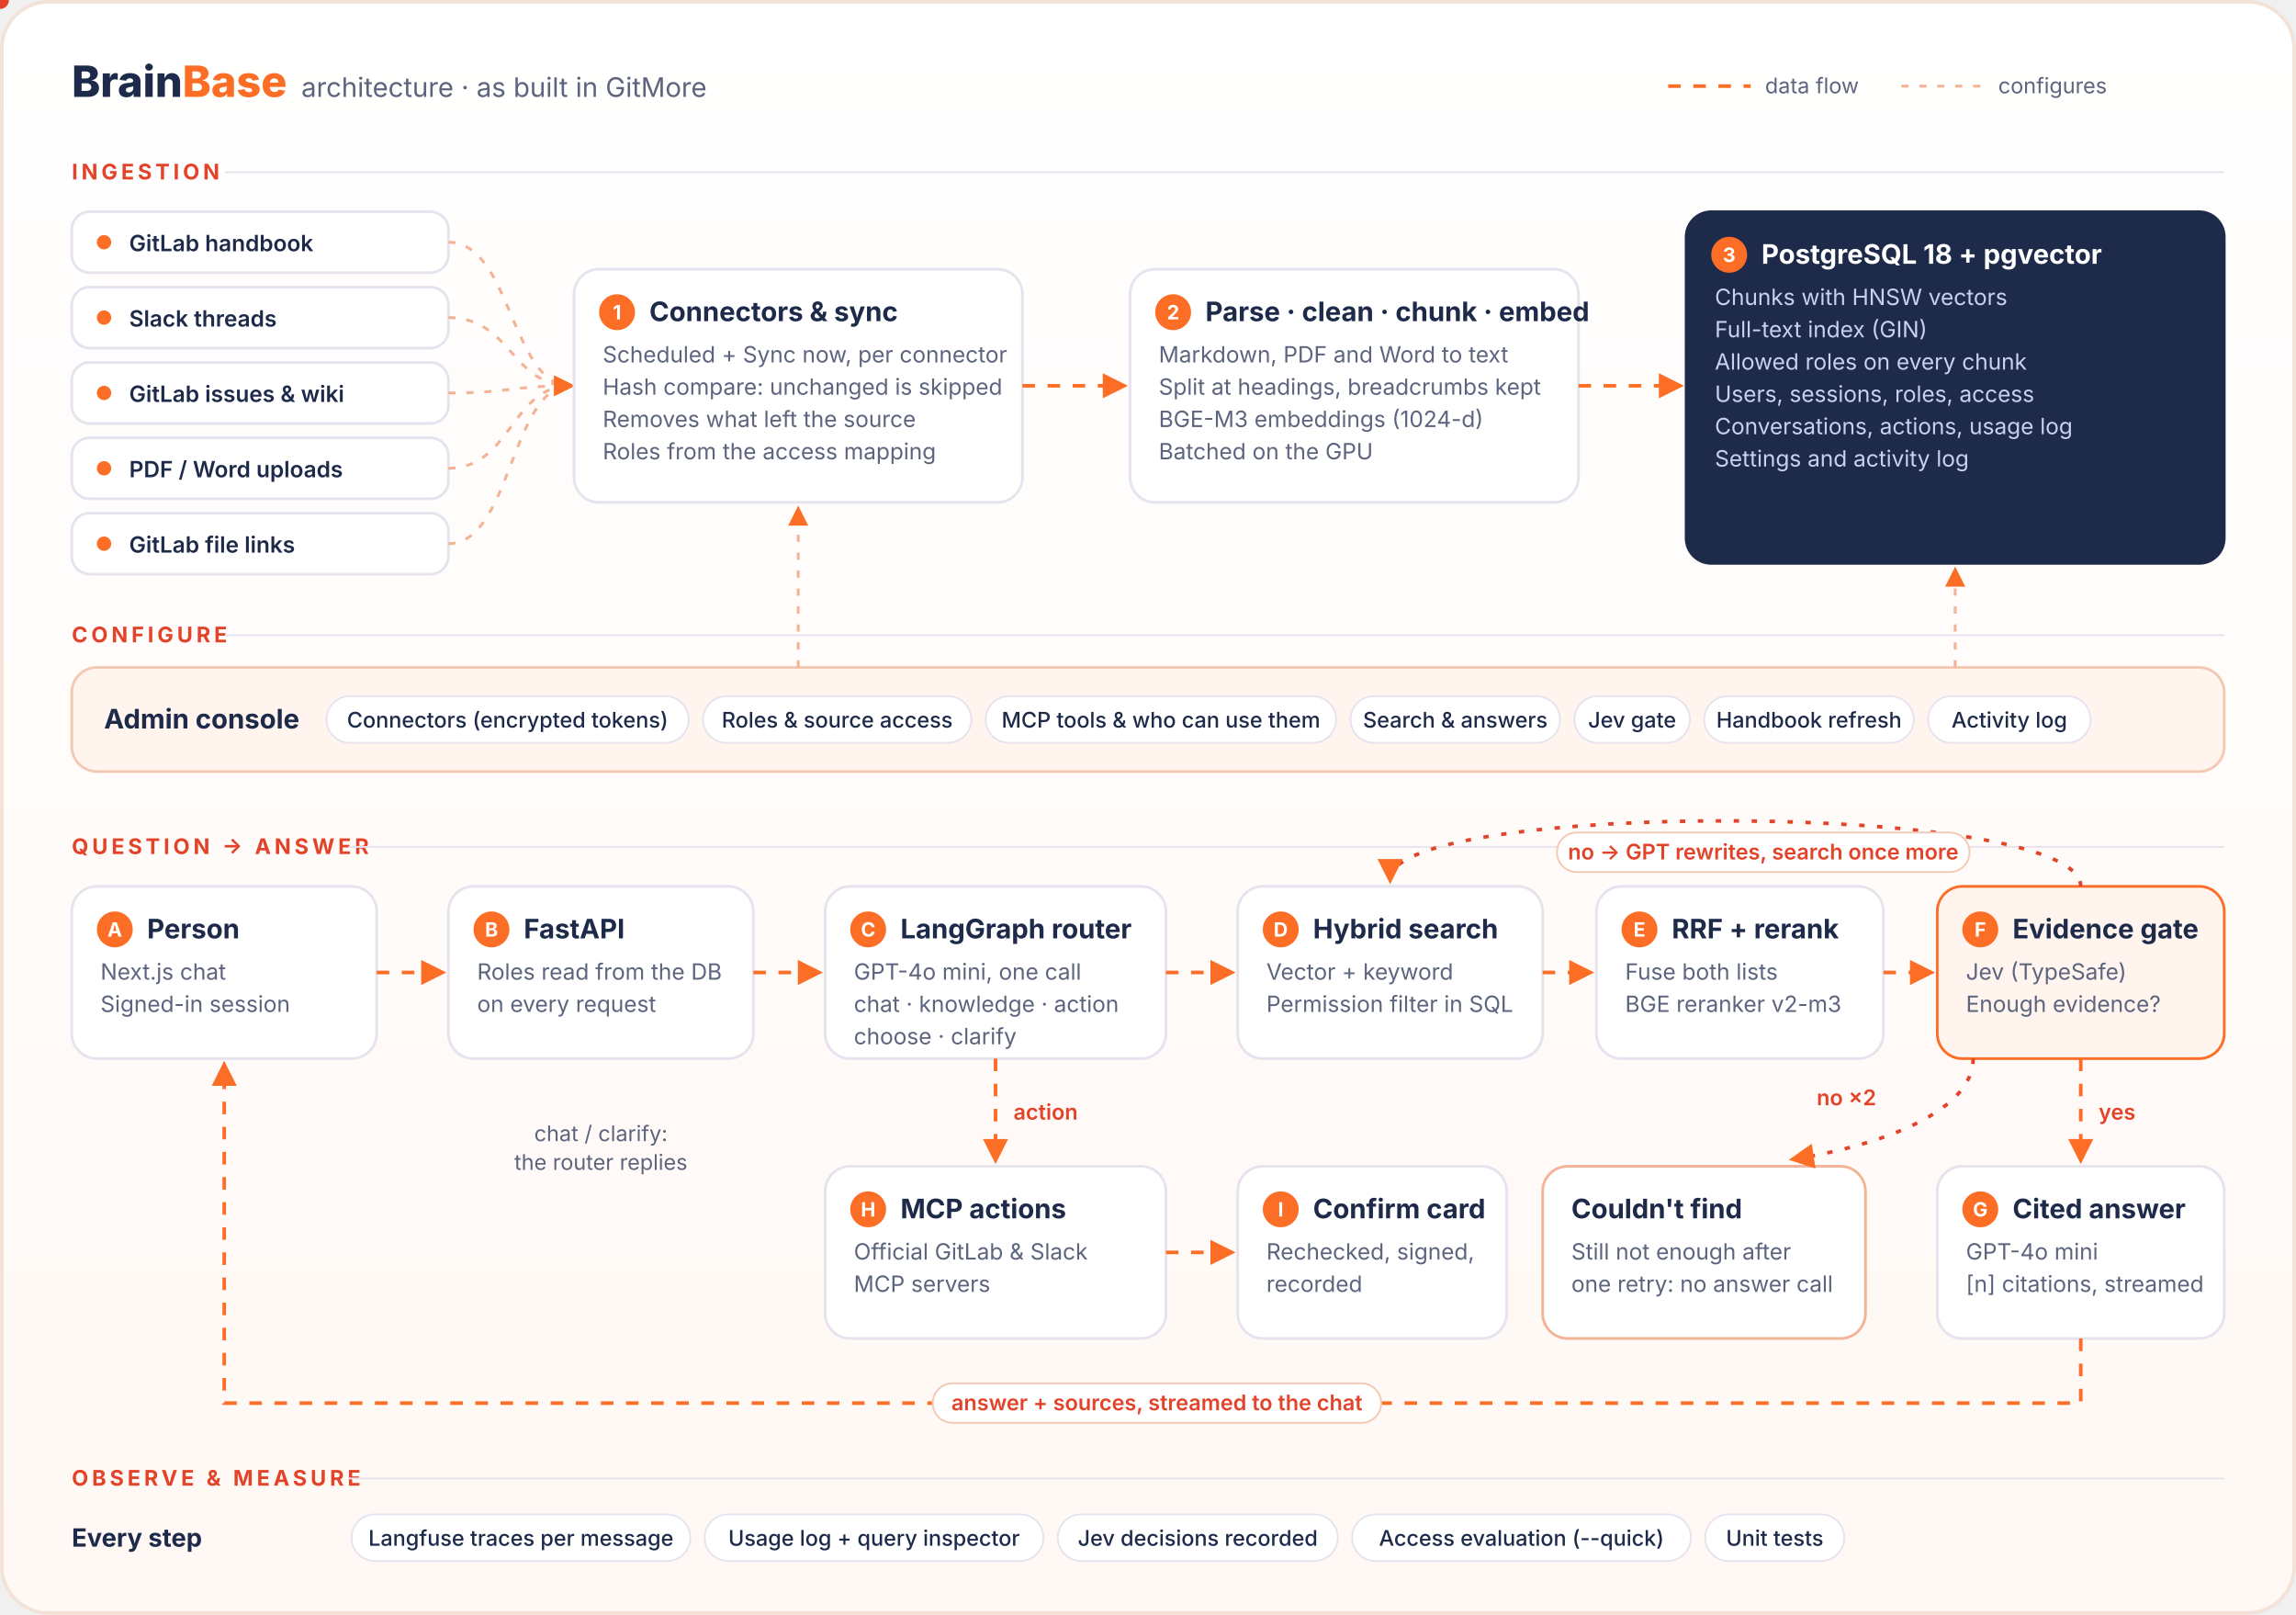
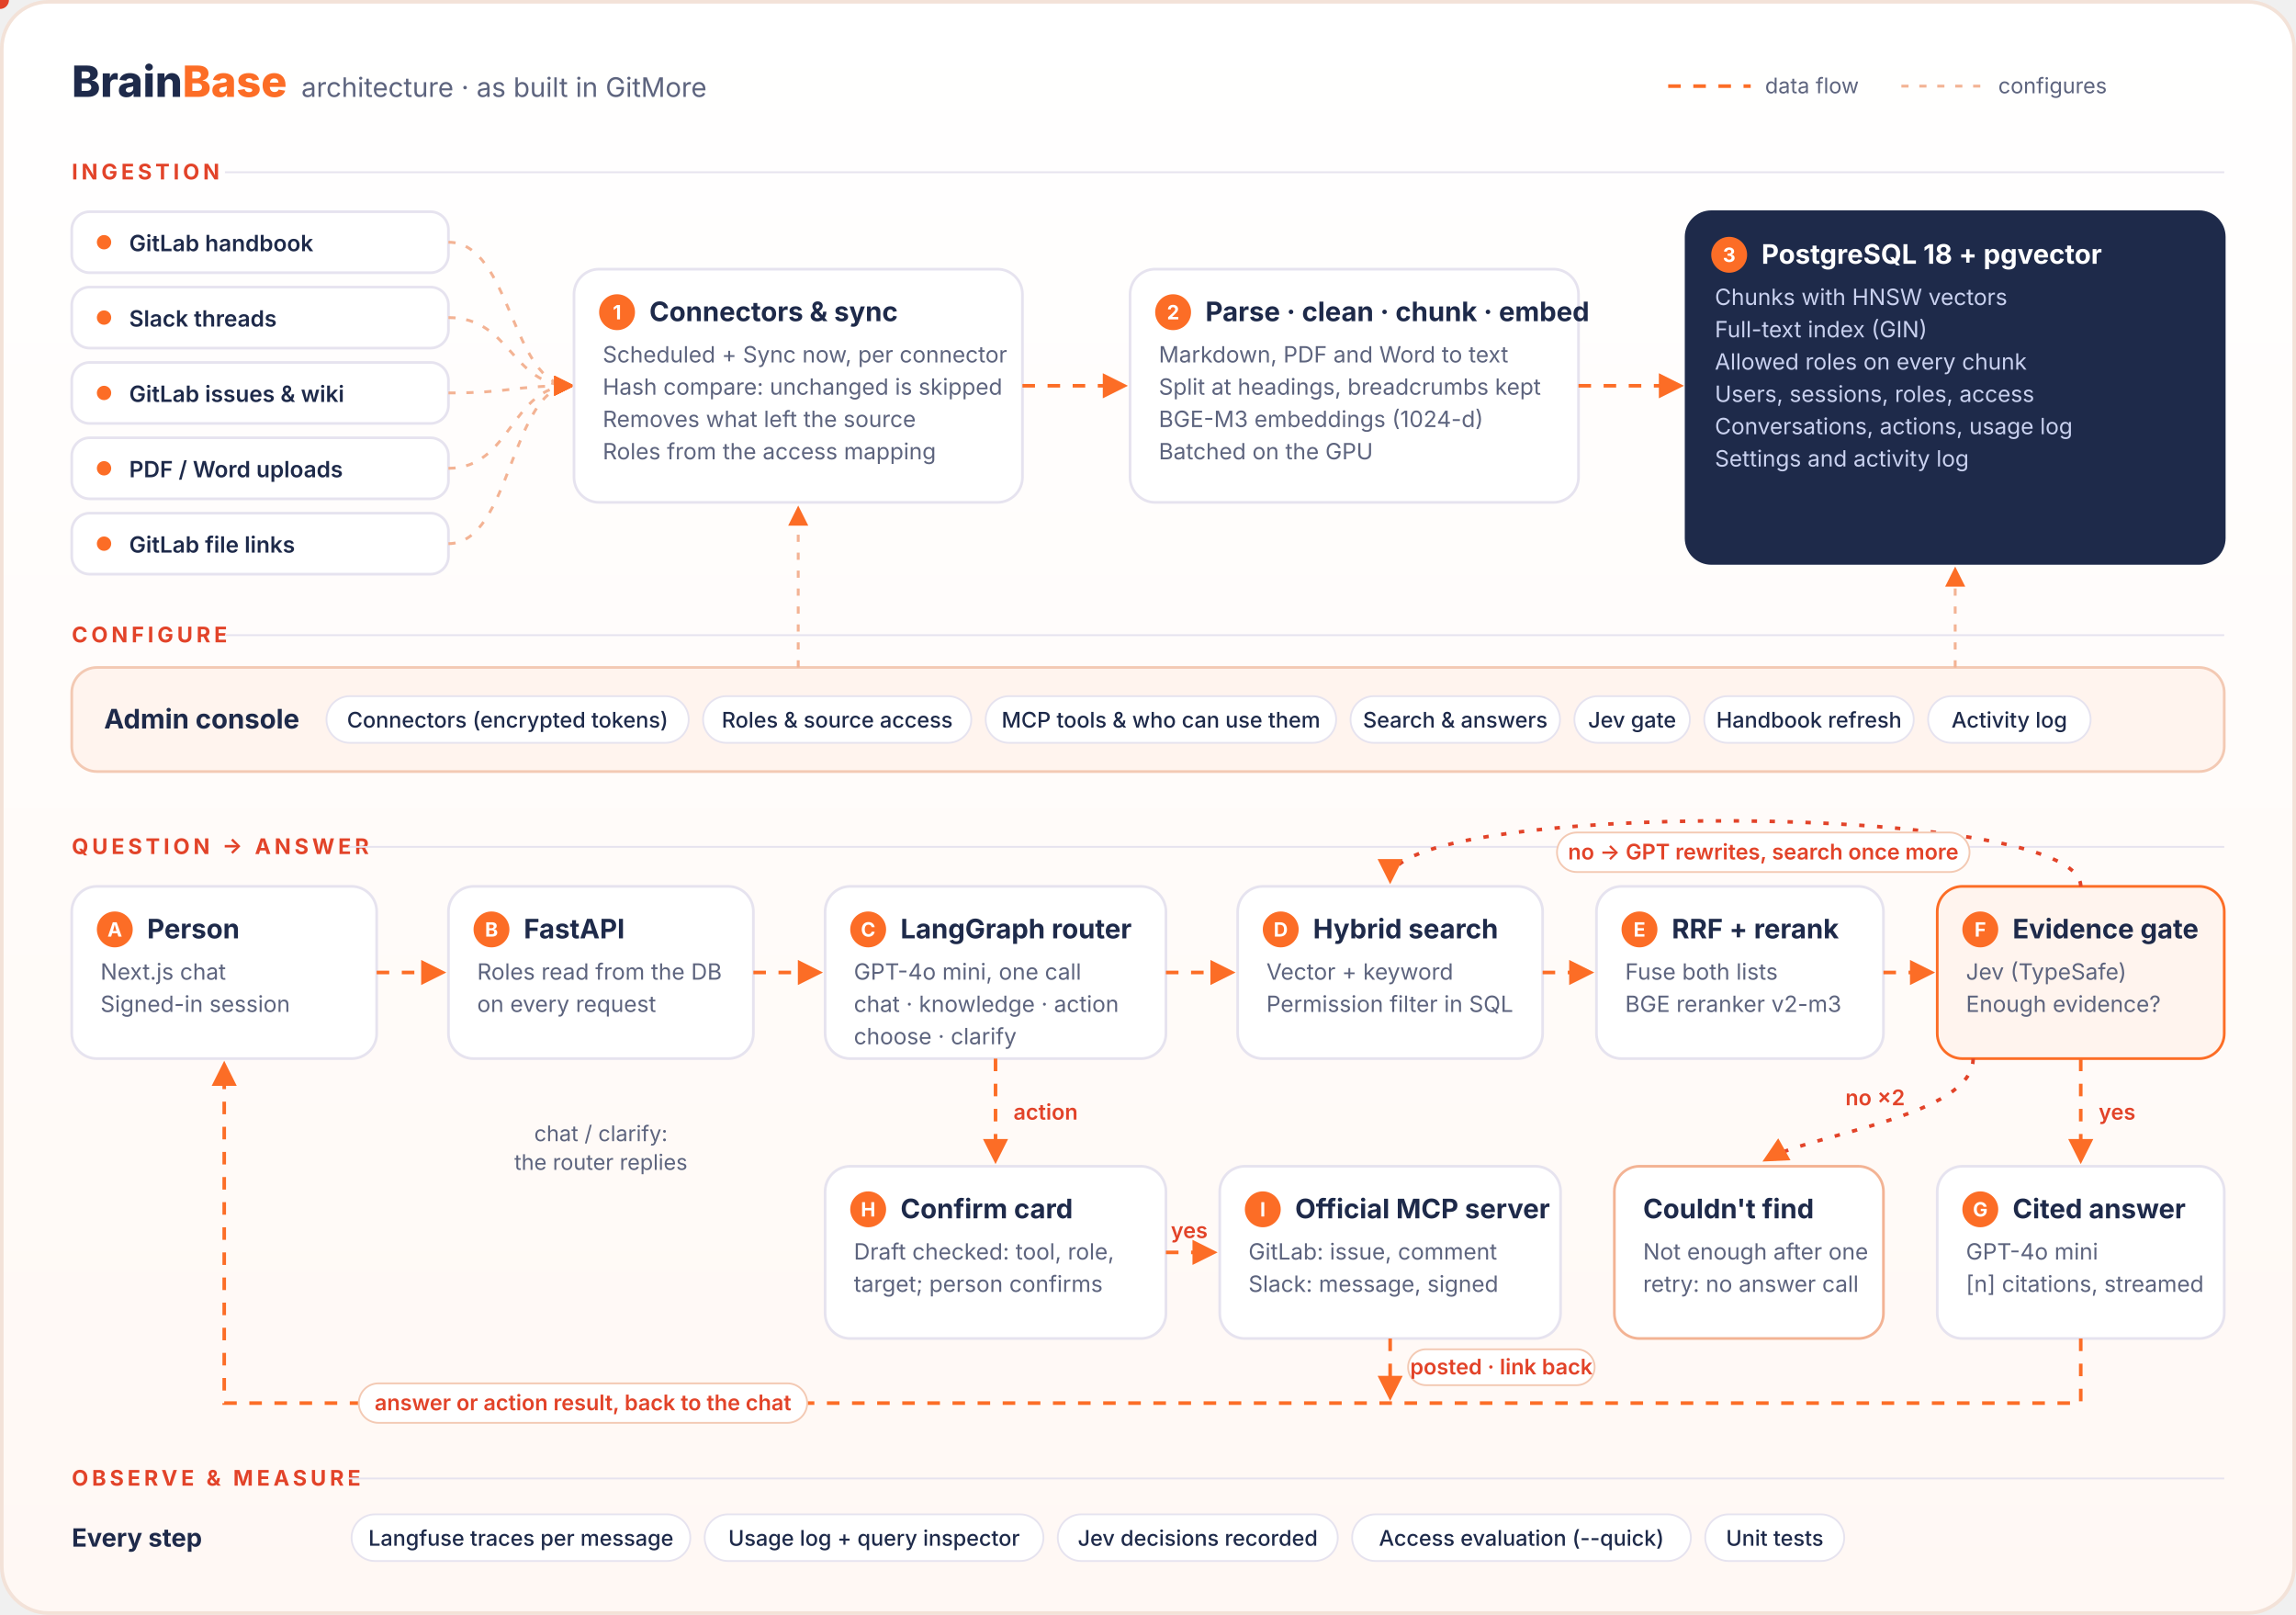
<svg xmlns="http://www.w3.org/2000/svg" viewBox="0 0 1280 900" width="1280" height="900" role="img" aria-label="BrainBase architecture: sources are synced, chunked and embedded into PostgreSQL with pgvector; a question passes the router, permission-filtered hybrid search, reranking and the Jev evidence gate before GPT writes a cited answer; actions go through MCP with confirmation; everything is traced and evaluated.">
  <defs>
    <marker id="arrow" viewBox="0 0 10 10" refX="8" refY="5" markerWidth="7" markerHeight="7" orient="auto-start-reverse">
      <path d="M0,0 L10,5 L0,10 z" fill="#fc6d26" />
    </marker>
    <linearGradient id="bg" x1="0" y1="0" x2="0" y2="1">
      <stop offset="0" stop-color="#ffffff" />
      <stop offset="1" stop-color="#fff8f4" />
    </linearGradient>
  </defs>
  <style>
text { font-family: Inter, "Segoe UI", -apple-system, BlinkMacSystemFont, Helvetica, Arial, sans-serif; }
.t { font-size: 15px; font-weight: 650; }
.l { font-size: 12.5px; }
.c { font-size: 12px; fill: #1e2a4a; font-weight: 550; }
.ic { font-size: 11px; fill: #fff; font-weight: 700; }
.sec { font-size: 12px; font-weight: 750; letter-spacing: 2px; fill: #e24329; }
.lab { font-size: 12px; fill: #e24329; font-weight: 600; }
.muted { font-size: 12px; fill: #5d647e; }
.flow { fill: none; stroke: #fc6d26; stroke-width: 2; stroke-dasharray: 7 7; animation: dash 1.1s linear infinite; }
.soft { fill: none; stroke: #f3b394; stroke-width: 1.6; stroke-dasharray: 4 6; animation: dash 1.6s linear infinite; }
.retry { fill: none; stroke: #e24329; stroke-width: 2; stroke-dasharray: 3 7; animation: dash 0.9s linear infinite; }
.dot { fill: #e24329; }
.brandbox rect { animation: glow 2.4s ease-in-out infinite; }
@keyframes dash { to { stroke-dashoffset: -28; } }
@keyframes glow { 0%, 100% { stroke-width: 1.5; } 50% { stroke-width: 3.5; } }
@media (prefers-reduced-motion: reduce) { .flow, .soft, .retry, .brandbox rect { animation: none; } .dot { display: none; } }
</style>
  <rect x="1" y="1" width="1278" height="898" rx="26" fill="url(#bg)" stroke="#f3e2d8" stroke-width="2" />
  <text x="40" y="54" class="t" style="font-size:24px;font-weight:800" fill="#1e2a4a">Brain<tspan fill="#fc6d26">Base</tspan>
  </text>
  <text x="168" y="54" class="muted" style="font-size:15px">architecture · as built in GitMore</text>
  <path d="M930,48 h46" class="flow" />
  <text x="984" y="52" class="muted">data flow</text>
  <path d="M1060,48 h46" class="soft" />
  <text x="1114" y="52" class="muted">configures</text>
  <text x="40" y="100" class="sec">INGESTION</text>
  <line x1="125.4" y1="96" x2="1240" y2="96" stroke="#e6e3ef" />
  <rect x="40" y="118" width="210" height="34" rx="10" fill="#ffffff" stroke="#e6e3ef" stroke-width="1.5" />
  <circle cx="58" cy="135" r="4" fill="#fc6d26" />
  <text x="72" y="140" class="l" fill="#1e2a4a" style="font-weight:600">GitLab handbook</text>
  <path d="M250,135 C285,135 285,215 318,215" class="soft" marker-end="url(#arrow)" />
  <rect x="40" y="160" width="210" height="34" rx="10" fill="#ffffff" stroke="#e6e3ef" stroke-width="1.5" />
  <circle cx="58" cy="177" r="4" fill="#fc6d26" />
  <text x="72" y="182" class="l" fill="#1e2a4a" style="font-weight:600">Slack threads</text>
  <path d="M250,177 C285,177 285,215 318,215" class="soft" marker-end="url(#arrow)" />
  <rect x="40" y="202" width="210" height="34" rx="10" fill="#ffffff" stroke="#e6e3ef" stroke-width="1.5" />
  <circle cx="58" cy="219" r="4" fill="#fc6d26" />
  <text x="72" y="224" class="l" fill="#1e2a4a" style="font-weight:600">GitLab issues &amp; wiki</text>
  <path d="M250,219 C285,219 285,215 318,215" class="soft" marker-end="url(#arrow)" />
  <rect x="40" y="244" width="210" height="34" rx="10" fill="#ffffff" stroke="#e6e3ef" stroke-width="1.5" />
  <circle cx="58" cy="261" r="4" fill="#fc6d26" />
  <text x="72" y="266" class="l" fill="#1e2a4a" style="font-weight:600">PDF / Word uploads</text>
  <path d="M250,261 C285,261 285,215 318,215" class="soft" marker-end="url(#arrow)" />
  <rect x="40" y="286" width="210" height="34" rx="10" fill="#ffffff" stroke="#e6e3ef" stroke-width="1.5" />
  <circle cx="58" cy="303" r="4" fill="#fc6d26" />
  <text x="72" y="308" class="l" fill="#1e2a4a" style="font-weight:600">GitLab file links</text>
  <path d="M250,303 C285,303 285,215 318,215" class="soft" marker-end="url(#arrow)" />
  <g class="box">
    <rect x="320" y="150" width="250" height="130" rx="14" fill="#ffffff" stroke="#e6e3ef" stroke-width="1.5" />
    <circle cx="344" cy="174" r="10" fill="#fc6d26" />
    <text x="344" y="178" text-anchor="middle" class="ic">1</text>
    <text x="362" y="179" class="t" fill="#1e2a4a">Connectors &amp; sync</text>
    <text x="336" y="202" class="l" fill="#5d647e">Scheduled + Sync now, per connector</text>
    <text x="336" y="220" class="l" fill="#5d647e">Hash compare: unchanged is skipped</text>
    <text x="336" y="238" class="l" fill="#5d647e">Removes what left the source</text>
    <text x="336" y="256" class="l" fill="#5d647e">Roles from the access mapping</text>
  </g>
  <g class="box">
    <rect x="630" y="150" width="250" height="130" rx="14" fill="#ffffff" stroke="#e6e3ef" stroke-width="1.5" />
    <circle cx="654" cy="174" r="10" fill="#fc6d26" />
    <text x="654" y="178" text-anchor="middle" class="ic">2</text>
    <text x="672" y="179" class="t" fill="#1e2a4a">Parse · clean · chunk · embed</text>
    <text x="646" y="202" class="l" fill="#5d647e">Markdown, PDF and Word to text</text>
    <text x="646" y="220" class="l" fill="#5d647e">Split at headings, breadcrumbs kept</text>
    <text x="646" y="238" class="l" fill="#5d647e">BGE-M3 embeddings (1024-d)</text>
    <text x="646" y="256" class="l" fill="#5d647e">Batched on the GPU</text>
  </g>
  <g class="box">
    <rect x="940" y="118" width="300" height="196" rx="14" fill="#1e2a4a" stroke="#1e2a4a" stroke-width="1.5" />
    <circle cx="964" cy="142" r="10" fill="#fc6d26" />
    <text x="964" y="146" text-anchor="middle" class="ic">3</text>
    <text x="982" y="147" class="t" fill="#ffffff">PostgreSQL 18 + pgvector</text>
    <text x="956" y="170" class="l" fill="#c9d1ef">Chunks with HNSW vectors</text>
    <text x="956" y="188" class="l" fill="#c9d1ef">Full-text index (GIN)</text>
    <text x="956" y="206" class="l" fill="#c9d1ef">Allowed roles on every chunk</text>
    <text x="956" y="224" class="l" fill="#c9d1ef">Users, sessions, roles, access</text>
    <text x="956" y="242" class="l" fill="#c9d1ef">Conversations, actions, usage log</text>
    <text x="956" y="260" class="l" fill="#c9d1ef">Settings and activity log</text>
  </g>
  <path id="i1" d="M570,215 L626,215" class="flow" marker-end="url(#arrow)" />
  <circle r="4.5" class="dot">
    <animateMotion dur="1.4s" begin="0s" repeatCount="indefinite" rotate="auto">
      <mpath href="#i1" />
    </animateMotion>
  </circle>
  <path id="i2" d="M880,215 L936,215" class="flow" marker-end="url(#arrow)" />
  <circle r="4.5" class="dot">
    <animateMotion dur="1.4s" begin="0.7s" repeatCount="indefinite" rotate="auto">
      <mpath href="#i2" />
    </animateMotion>
  </circle>
  <text x="40" y="358" class="sec">CONFIGURE</text>
  <line x1="125.4" y1="354" x2="1240" y2="354" stroke="#e6e3ef" />
  <rect x="40" y="372" width="1200" height="58" rx="14" fill="#fff4ee" stroke="#f3c9b3" stroke-width="1.5" />
  <text x="58" y="406" class="t" fill="#1e2a4a">Admin console</text>
  <rect x="182" y="388" width="201.95" height="26" rx="13" fill="#ffffff" stroke="#e6e3ef" />
  <text x="282.975" y="405.5" text-anchor="middle" class="c">Connectors (encrypted tokens)</text>
  <rect x="391.95" y="388" width="149.55" height="26" rx="13" fill="#ffffff" stroke="#e6e3ef" />
  <text x="466.725" y="405.5" text-anchor="middle" class="c">Roles &amp; source access</text>
  <rect x="549.5" y="388" width="195.4" height="26" rx="13" fill="#ffffff" stroke="#e6e3ef" />
  <text x="647.2" y="405.5" text-anchor="middle" class="c">MCP tools &amp; who can use them</text>
  <rect x="752.9" y="388" width="116.8" height="26" rx="13" fill="#ffffff" stroke="#e6e3ef" />
  <text x="811.3" y="405.5" text-anchor="middle" class="c">Search &amp; answers</text>
  <rect x="877.7" y="388" width="64.4" height="26" rx="13" fill="#ffffff" stroke="#e6e3ef" />
  <text x="909.9" y="405.5" text-anchor="middle" class="c">Jev gate</text>
  <rect x="950.1" y="388" width="116.8" height="26" rx="13" fill="#ffffff" stroke="#e6e3ef" />
  <text x="1008.5" y="405.5" text-anchor="middle" class="c">Handbook refresh</text>
  <rect x="1074.9" y="388" width="90.6" height="26" rx="13" fill="#ffffff" stroke="#e6e3ef" />
  <text x="1120.2" y="405.5" text-anchor="middle" class="c">Activity log</text>
  <path d="M445,372 L445,284" class="soft" marker-end="url(#arrow)" />
  <path d="M1090,372 L1090,318" class="soft" marker-end="url(#arrow)" />
  <text x="40" y="476" class="sec">QUESTION → ANSWER</text>
  <line x1="194.2" y1="472" x2="1240" y2="472" stroke="#e6e3ef" />
  <g class="box">
    <rect x="40" y="494" width="170" height="96" rx="14" fill="#ffffff" stroke="#e6e3ef" stroke-width="1.5" />
    <circle cx="64" cy="518" r="10" fill="#fc6d26" />
    <text x="64" y="522" text-anchor="middle" class="ic">A</text>
    <text x="82" y="523" class="t" fill="#1e2a4a">Person</text>
    <text x="56" y="546" class="l" fill="#5d647e">Next.js chat</text>
    <text x="56" y="564" class="l" fill="#5d647e">Signed-in session</text>
  </g>
  <g class="box">
    <rect x="250" y="494" width="170" height="96" rx="14" fill="#ffffff" stroke="#e6e3ef" stroke-width="1.5" />
    <circle cx="274" cy="518" r="10" fill="#fc6d26" />
    <text x="274" y="522" text-anchor="middle" class="ic">B</text>
    <text x="292" y="523" class="t" fill="#1e2a4a">FastAPI</text>
    <text x="266" y="546" class="l" fill="#5d647e">Roles read from the DB</text>
    <text x="266" y="564" class="l" fill="#5d647e">on every request</text>
  </g>
  <g class="box">
    <rect x="460" y="494" width="190" height="96" rx="14" fill="#ffffff" stroke="#e6e3ef" stroke-width="1.5" />
    <circle cx="484" cy="518" r="10" fill="#fc6d26" />
    <text x="484" y="522" text-anchor="middle" class="ic">C</text>
    <text x="502" y="523" class="t" fill="#1e2a4a">LangGraph router</text>
    <text x="476" y="546" class="l" fill="#5d647e">GPT-4o mini, one call</text>
    <text x="476" y="564" class="l" fill="#5d647e">chat · knowledge · action</text>
    <text x="476" y="582" class="l" fill="#5d647e">choose · clarify</text>
  </g>
  <g class="box">
    <rect x="690" y="494" width="170" height="96" rx="14" fill="#ffffff" stroke="#e6e3ef" stroke-width="1.5" />
    <circle cx="714" cy="518" r="10" fill="#fc6d26" />
    <text x="714" y="522" text-anchor="middle" class="ic">D</text>
    <text x="732" y="523" class="t" fill="#1e2a4a">Hybrid search</text>
    <text x="706" y="546" class="l" fill="#5d647e">Vector + keyword</text>
    <text x="706" y="564" class="l" fill="#5d647e">Permission filter in SQL</text>
  </g>
  <g class="box">
    <rect x="890" y="494" width="160" height="96" rx="14" fill="#ffffff" stroke="#e6e3ef" stroke-width="1.5" />
    <circle cx="914" cy="518" r="10" fill="#fc6d26" />
    <text x="914" y="522" text-anchor="middle" class="ic">E</text>
    <text x="932" y="523" class="t" fill="#1e2a4a">RRF + rerank</text>
    <text x="906" y="546" class="l" fill="#5d647e">Fuse both lists</text>
    <text x="906" y="564" class="l" fill="#5d647e">BGE reranker v2-m3</text>
  </g>
  <g class="box brandbox">
    <rect x="1080" y="494" width="160" height="96" rx="14" fill="#fff4ee" stroke="#fc6d26" stroke-width="1.5" />
    <circle cx="1104" cy="518" r="10" fill="#fc6d26" />
    <text x="1104" y="522" text-anchor="middle" class="ic">F</text>
    <text x="1122" y="523" class="t" fill="#1e2a4a">Evidence gate</text>
    <text x="1096" y="546" class="l" fill="#5d647e">Jev (TypeSafe)</text>
    <text x="1096" y="564" class="l" fill="#5d647e">Enough evidence?</text>
  </g>
  <g class="box">
    <rect x="1080" y="650" width="160" height="96" rx="14" fill="#ffffff" stroke="#e6e3ef" stroke-width="1.5" />
    <circle cx="1104" cy="674" r="10" fill="#fc6d26" />
    <text x="1104" y="678" text-anchor="middle" class="ic">G</text>
    <text x="1122" y="679" class="t" fill="#1e2a4a">Cited answer</text>
    <text x="1096" y="702" class="l" fill="#5d647e">GPT-4o mini</text>
    <text x="1096" y="720" class="l" fill="#5d647e">[n] citations, streamed</text>
  </g>
  <g class="box dashed">
-     <rect x="860" y="650" width="180" height="96" rx="14" fill="#ffffff" stroke="#f3b394" stroke-width="1.5" />
-     <text x="876" y="679" class="t" fill="#1e2a4a">Couldn't find</text>
-     <text x="876" y="702" class="l" fill="#5d647e">Still not enough after</text>
-     <text x="876" y="720" class="l" fill="#5d647e">one retry: no answer call</text>
+     <rect x="900" y="650" width="150" height="96" rx="14" fill="#ffffff" stroke="#f3b394" stroke-width="1.5" />
+     <text x="916" y="679" class="t" fill="#1e2a4a">Couldn't find</text>
+     <text x="916" y="702" class="l" fill="#5d647e">Not enough after one</text>
+     <text x="916" y="720" class="l" fill="#5d647e">retry: no answer call</text>
  </g>
  <g class="box">
    <rect x="460" y="650" width="190" height="96" rx="14" fill="#ffffff" stroke="#e6e3ef" stroke-width="1.5" />
    <circle cx="484" cy="674" r="10" fill="#fc6d26" />
    <text x="484" y="678" text-anchor="middle" class="ic">H</text>
-     <text x="502" y="679" class="t" fill="#1e2a4a">MCP actions</text>
-     <text x="476" y="702" class="l" fill="#5d647e">Official GitLab &amp; Slack</text>
-     <text x="476" y="720" class="l" fill="#5d647e">MCP servers</text>
-   </g>
-   <g class="box">
-     <rect x="690" y="650" width="150" height="96" rx="14" fill="#ffffff" stroke="#e6e3ef" stroke-width="1.5" />
-     <circle cx="714" cy="674" r="10" fill="#fc6d26" />
-     <text x="714" y="678" text-anchor="middle" class="ic">I</text>
-     <text x="732" y="679" class="t" fill="#1e2a4a">Confirm card</text>
-     <text x="706" y="702" class="l" fill="#5d647e">Rechecked, signed,</text>
-     <text x="706" y="720" class="l" fill="#5d647e">recorded</text>
+     <text x="502" y="679" class="t" fill="#1e2a4a">Confirm card</text>
+     <text x="476" y="702" class="l" fill="#5d647e">Draft checked: tool, role,</text>
+     <text x="476" y="720" class="l" fill="#5d647e">target; person confirms</text>
+   </g>
+   <g class="box">
+     <rect x="680" y="650" width="190" height="96" rx="14" fill="#ffffff" stroke="#e6e3ef" stroke-width="1.5" />
+     <circle cx="704" cy="674" r="10" fill="#fc6d26" />
+     <text x="704" y="678" text-anchor="middle" class="ic">I</text>
+     <text x="722" y="679" class="t" fill="#1e2a4a">Official MCP server</text>
+     <text x="696" y="702" class="l" fill="#5d647e">GitLab: issue, comment</text>
+     <text x="696" y="720" class="l" fill="#5d647e">Slack: message, signed</text>
  </g>
  <path id="q1" d="M210,542 L246,542" class="flow" marker-end="url(#arrow)" />
  <circle r="4.5" class="dot">
    <animateMotion dur="1s" begin="0s" repeatCount="indefinite" rotate="auto">
      <mpath href="#q1" />
    </animateMotion>
  </circle>
  <path id="q2" d="M420,542 L456,542" class="flow" marker-end="url(#arrow)" />
  <circle r="4.5" class="dot">
    <animateMotion dur="1s" begin="0.3s" repeatCount="indefinite" rotate="auto">
      <mpath href="#q2" />
    </animateMotion>
  </circle>
  <path id="q3" d="M650,542 L686,542" class="flow" marker-end="url(#arrow)" />
  <circle r="4.5" class="dot">
    <animateMotion dur="1s" begin="0.6s" repeatCount="indefinite" rotate="auto">
      <mpath href="#q3" />
    </animateMotion>
  </circle>
  <path id="q4" d="M860,542 L886,542" class="flow" marker-end="url(#arrow)" />
  <circle r="4.5" class="dot">
    <animateMotion dur="1s" begin="0.9s" repeatCount="indefinite" rotate="auto">
      <mpath href="#q4" />
    </animateMotion>
  </circle>
  <path id="q5" d="M1050,542 L1076,542" class="flow" marker-end="url(#arrow)" />
  <circle r="4.5" class="dot">
    <animateMotion dur="1s" begin="1.2s" repeatCount="indefinite" rotate="auto">
      <mpath href="#q5" />
    </animateMotion>
  </circle>
  <path id="q6" d="M1160,590 L1160,646" class="flow" marker-end="url(#arrow)" />
  <circle r="4.5" class="dot">
    <animateMotion dur="1.1s" begin="1.5s" repeatCount="indefinite" rotate="auto">
      <mpath href="#q6" />
    </animateMotion>
  </circle>
  <text x="1170" y="624" text-anchor="start" class="lab">yes</text>
-   <path d="M1100,590 C1100,622 1040,640 1000,646" class="retry" marker-end="url(#arrow)" />
-   <text x="1046" y="616" text-anchor="end" class="lab">no ×2</text>
+   <path d="M1100,590 C1100,622 1010,632 985,646" class="retry" marker-end="url(#arrow)" />
+   <text x="1062" y="616" text-anchor="end" class="lab">no ×2</text>
  <path id="retryloop" d="M1160,494 C1160,446 775,446 775,490" class="retry" marker-end="url(#arrow)" />
  <circle r="4" class="dot">
    <animateMotion dur="2.6s" repeatCount="indefinite">
      <mpath href="#retryloop" />
    </animateMotion>
  </circle>
  <rect x="868" y="464" width="230" height="22" rx="11" fill="#ffffff" stroke="#f3c9b3" />
  <text x="983" y="479" text-anchor="middle" class="lab">no → GPT rewrites, search once more</text>
  <path id="a1" d="M555,590 L555,646" class="flow" marker-end="url(#arrow)" />
  <circle r="4.5" class="dot">
    <animateMotion dur="1.2s" begin="0s" repeatCount="indefinite" rotate="auto">
      <mpath href="#a1" />
    </animateMotion>
  </circle>
  <text x="565" y="624" text-anchor="start" class="lab">action</text>
-   <path d="M650,698 L686,698" class="flow" marker-end="url(#arrow)" />
+   <path id="a2" d="M650,698 L676,698" class="flow" marker-end="url(#arrow)" />
+   <circle r="4.5" class="dot">
+     <animateMotion dur="1s" begin="0.6s" repeatCount="indefinite" rotate="auto">
+       <mpath href="#a2" />
+     </animateMotion>
+   </circle>
+   <text x="663" y="690" text-anchor="middle" class="lab">yes</text>
+   <path id="a3" d="M775,746 L775,778" class="flow" marker-end="url(#arrow)" />
+   <circle r="4.5" class="dot">
+     <animateMotion dur="0.8s" begin="1.2s" repeatCount="indefinite" rotate="auto">
+       <mpath href="#a3" />
+     </animateMotion>
+   </circle>
+   <rect x="785" y="752" width="104" height="20" rx="10" fill="#ffffff" stroke="#f3c9b3" />
+   <text x="837" y="766" text-anchor="middle" class="lab">posted · link back</text>
  <path id="back" d="M1160,746 L1160,782 L125,782 L125,594" class="flow" marker-end="url(#arrow)" />
  <circle r="5" class="dot">
    <animateMotion dur="3.4s" repeatCount="indefinite">
      <mpath href="#back" />
    </animateMotion>
  </circle>
-   <rect x="520" y="771" width="250" height="22" rx="11" fill="#ffffff" stroke="#f3c9b3" />
-   <text x="645" y="786" text-anchor="middle" class="lab">answer + sources, streamed to the chat</text>
+   <rect x="200" y="771" width="250" height="22" rx="11" fill="#ffffff" stroke="#f3c9b3" />
+   <text x="325" y="786" text-anchor="middle" class="lab">answer or action result, back to the chat</text>
  <text x="335" y="636" class="muted" text-anchor="middle">chat / clarify:</text>
  <text x="335" y="652" class="muted" text-anchor="middle">the router replies</text>
  <text x="40" y="828" class="sec">OBSERVE &amp; MEASURE</text>
  <line x1="194.2" y1="824" x2="1240" y2="824" stroke="#e6e3ef" />
  <rect x="196" y="844" width="188.85" height="26" rx="13" fill="#ffffff" stroke="#e6e3ef" />
  <text x="290.425" y="861.5" text-anchor="middle" class="c">Langfuse traces per message</text>
  <rect x="392.85" y="844" width="188.85" height="26" rx="13" fill="#ffffff" stroke="#e6e3ef" />
  <text x="487.275" y="861.5" text-anchor="middle" class="c">Usage log + query inspector</text>
  <rect x="589.7" y="844" width="156.1" height="26" rx="13" fill="#ffffff" stroke="#e6e3ef" />
  <text x="667.75" y="861.5" text-anchor="middle" class="c">Jev decisions recorded</text>
  <rect x="753.8" y="844" width="188.85" height="26" rx="13" fill="#ffffff" stroke="#e6e3ef" />
  <text x="848.225" y="861.5" text-anchor="middle" class="c">Access evaluation (--quick)</text>
  <rect x="950.65" y="844" width="77.5" height="26" rx="13" fill="#ffffff" stroke="#e6e3ef" />
  <text x="989.4" y="861.5" text-anchor="middle" class="c">Unit tests</text>
  <text x="40" y="862" class="t" fill="#1e2a4a" style="font-size:14px">Every step</text>
</svg>
